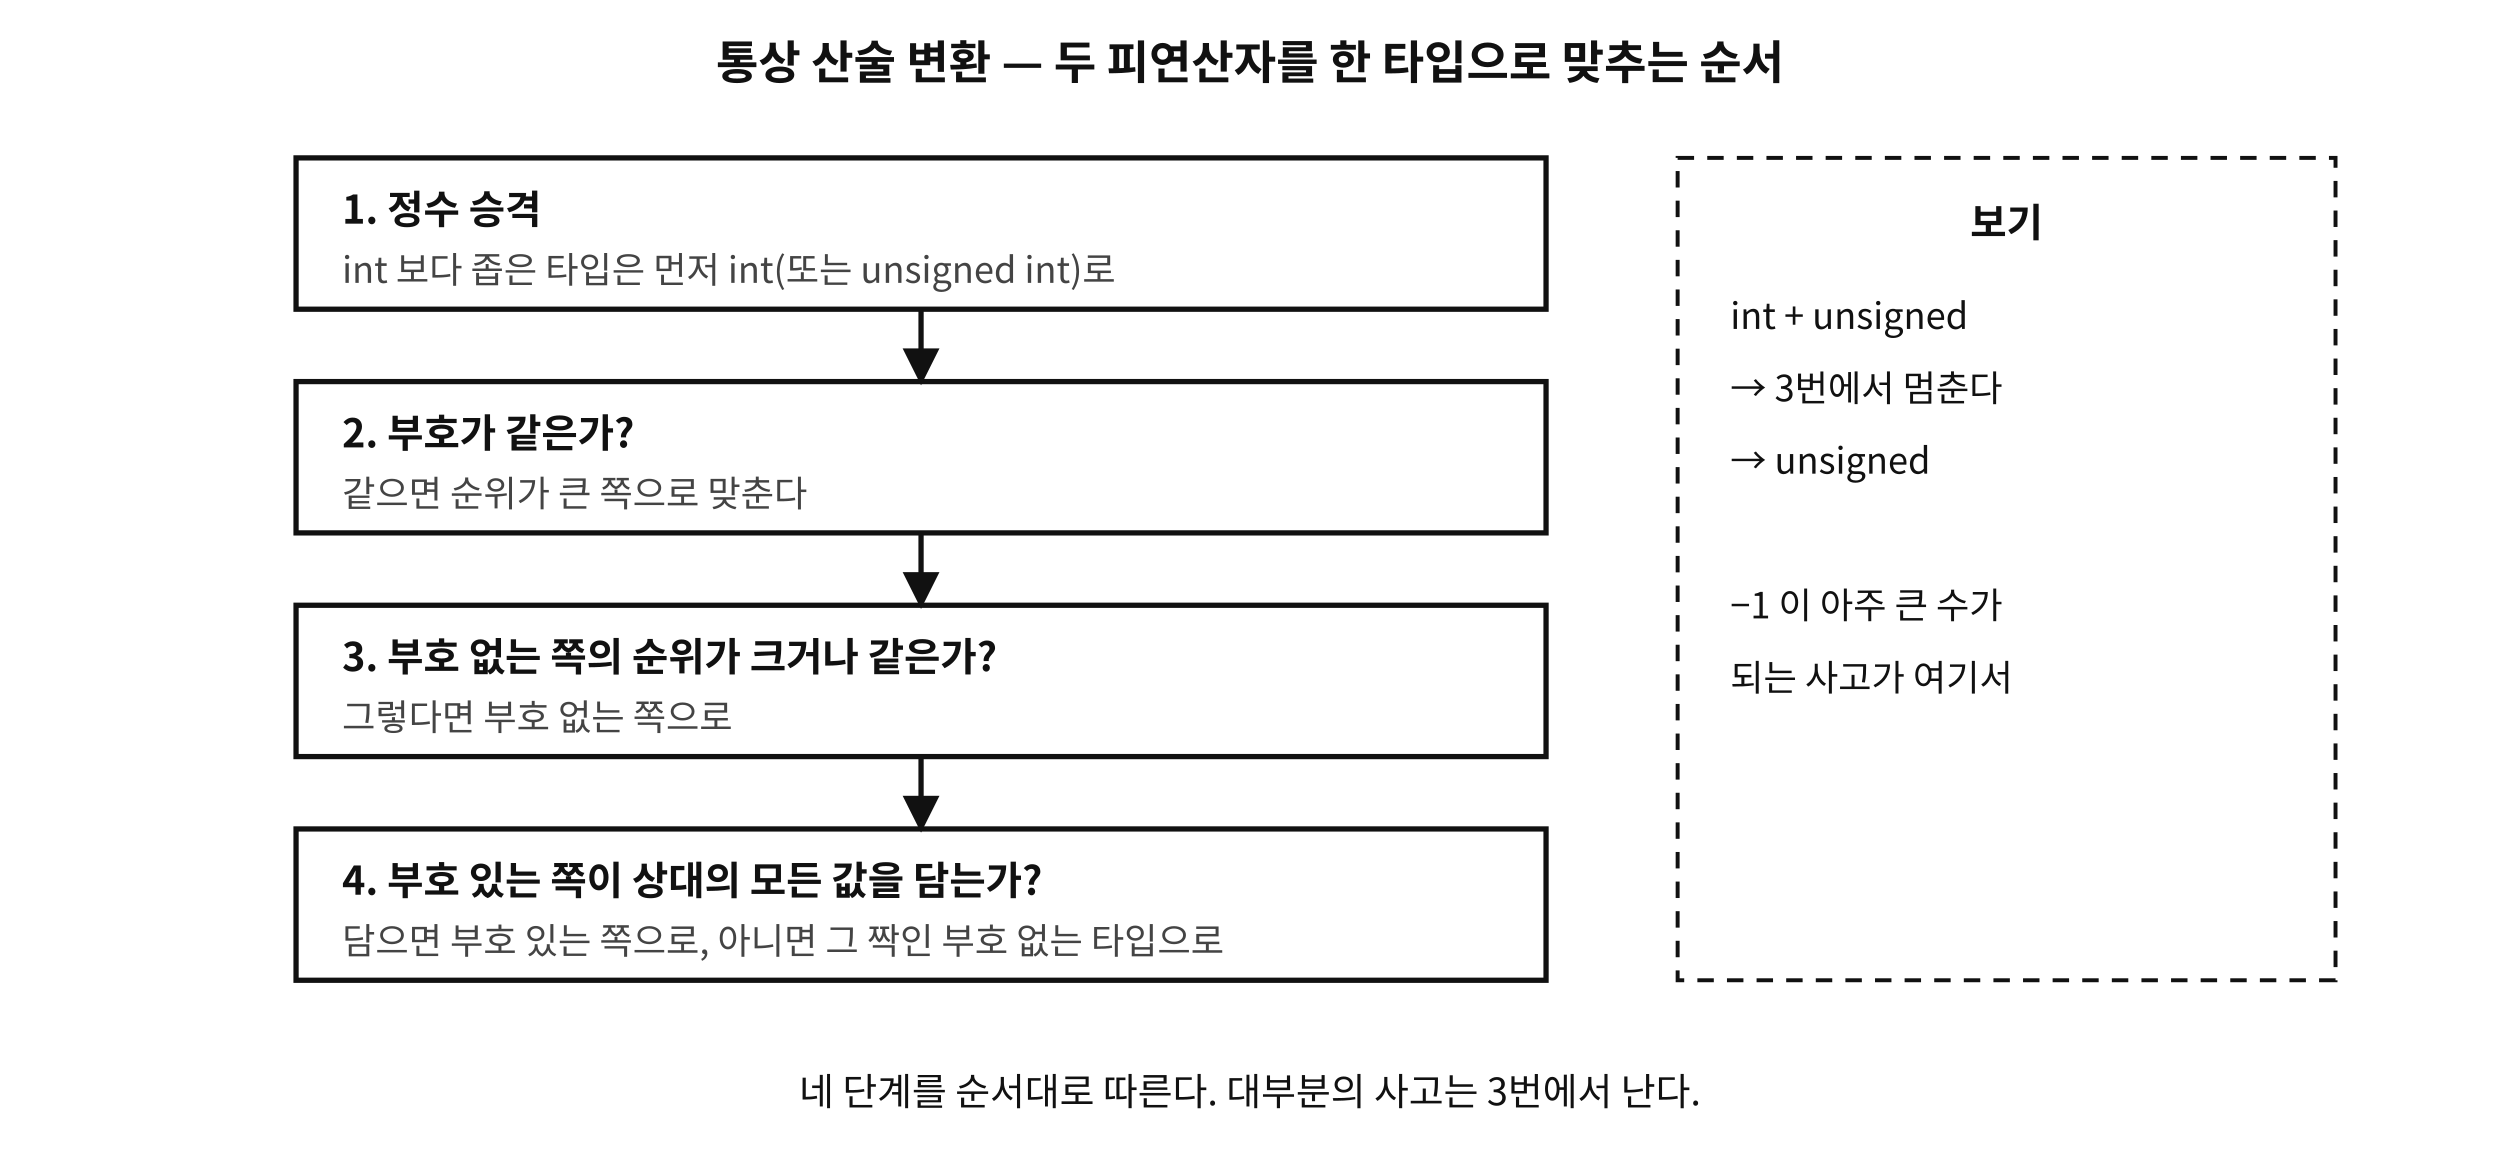
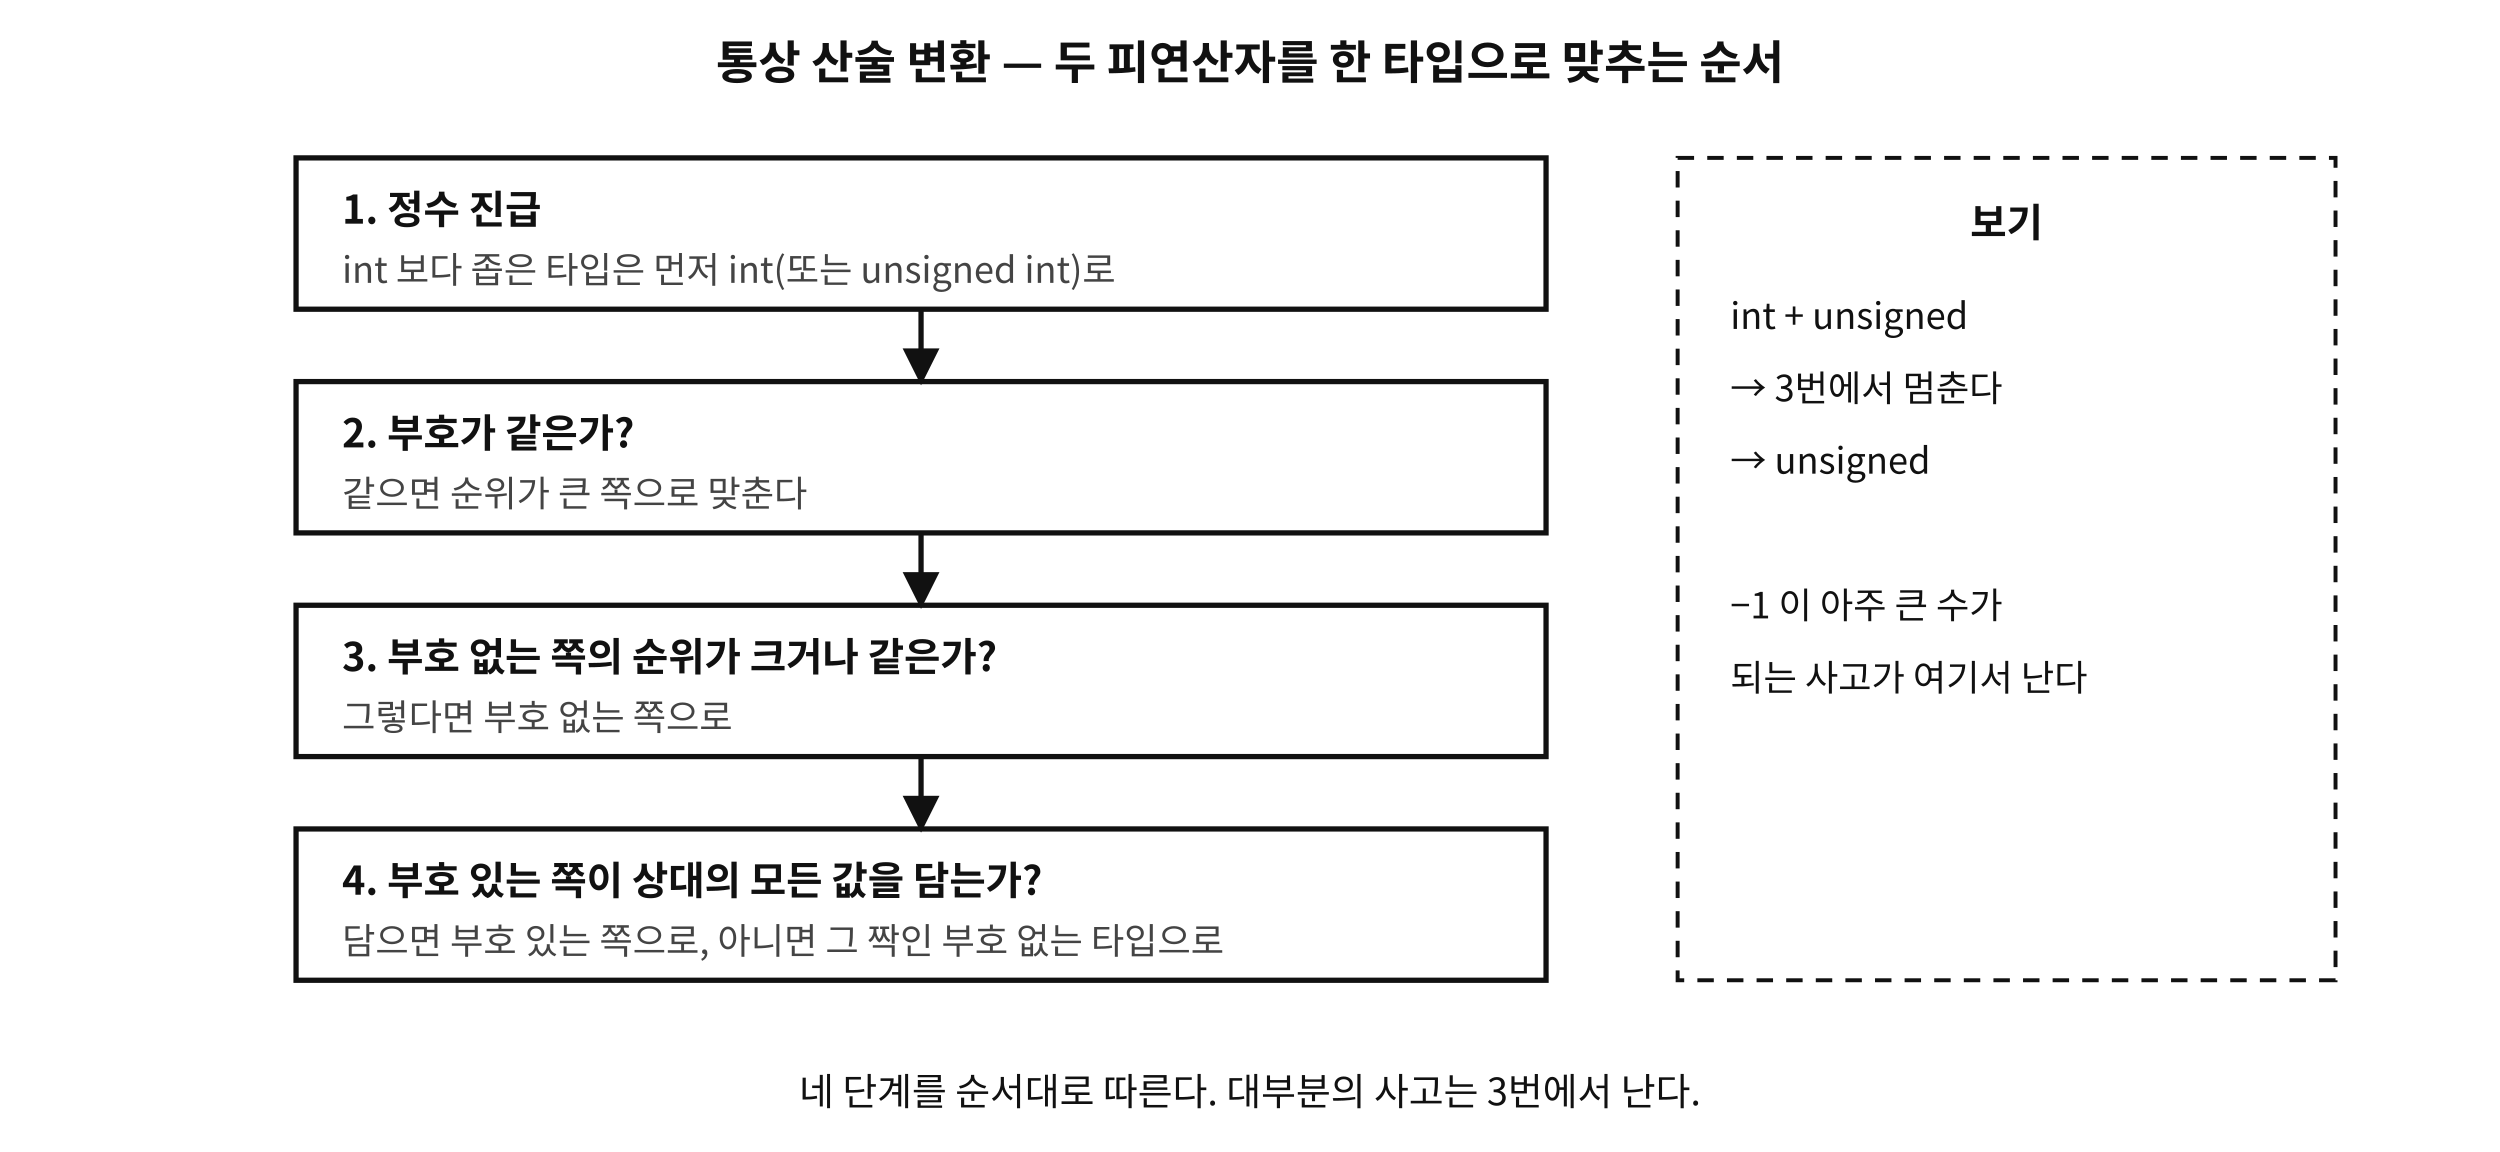
<svg xmlns="http://www.w3.org/2000/svg" viewBox="0 0 760 350" width="760" height="350" font-family="Noto Sans CJK KR, Noto Sans, sans-serif">
  <rect width="760" height="350" fill="none" />
  <defs>
    <marker id="a" viewBox="0 0 10 10" refX="9" refY="5" markerWidth="7" markerHeight="7" orient="auto-start-reverse">
      <path d="M0,0 L10,5 L0,10 z" fill="#111" />
    </marker>
    <pattern id="hatch" width="6" height="6" patternUnits="userSpaceOnUse" patternTransform="rotate(45)">
      <line x1="0" y1="0" x2="0" y2="6" stroke="#111" stroke-width="1" opacity="0.35" />
    </pattern>
  </defs>
  <text x="380.0" y="24" font-size="14" font-weight="bold" text-anchor="middle" fill="#111">통상 산술 변환 — 두 피연산자를 한 타입으로 맞추는 순서</text>
  <rect x="90" y="48" width="380" height="46" fill="none" stroke="#111" stroke-width="1.6" />
-   <text x="104" y="68" font-size="12" font-weight="bold" text-anchor="start" fill="#111">1. 정수 승격</text>
+   <text x="104" y="68" font-size="12" font-weight="bold" text-anchor="start" fill="#111">1. 정수 진급</text>
  <text x="104" y="86" font-size="11" font-weight="normal" text-anchor="start" fill="#444">int 보다 좁은 타입은 먼저 int(또는 unsigned int)로</text>
  <line x1="280.0" y1="94" x2="280.0" y2="116" stroke="#111" stroke-width="1.6" marker-end="url(#a)" />
  <rect x="90" y="116" width="380" height="46" fill="none" stroke="#111" stroke-width="1.6" />
  <text x="104" y="136" font-size="12" font-weight="bold" text-anchor="start" fill="#111">2. 부호가 같은가?</text>
  <text x="104" y="154" font-size="11" font-weight="normal" text-anchor="start" fill="#444">같으면 순위가 큰 쪽으로 맞춘다</text>
  <line x1="280.0" y1="162" x2="280.0" y2="184" stroke="#111" stroke-width="1.6" marker-end="url(#a)" />
  <rect x="90" y="184" width="380" height="46" fill="none" stroke="#111" stroke-width="1.6" />
  <text x="104" y="204" font-size="12" font-weight="bold" text-anchor="start" fill="#111">3. 부호 없는 쪽의 순위가 크거나 같은가?</text>
  <text x="104" y="222" font-size="11" font-weight="normal" text-anchor="start" fill="#444">그렇다면 부호 없는 쪽으로</text>
  <line x1="280.0" y1="230" x2="280.0" y2="252" stroke="#111" stroke-width="1.6" marker-end="url(#a)" />
  <rect x="90" y="252" width="380" height="46" fill="none" stroke="#111" stroke-width="1.6" />
  <text x="104" y="272" font-size="12" font-weight="bold" text-anchor="start" fill="#111">4. 부호 있는 쪽이 상대의 모든 값을 담는가?</text>
  <text x="104" y="290" font-size="11" font-weight="normal" text-anchor="start" fill="#444">담으면 부호 있는 쪽으로, 아니면 그 짝인 부호 없는 타입으로</text>
  <rect x="510" y="48" width="200" height="250" fill="none" stroke="#111" stroke-width="1.2" stroke-dasharray="5 4" />
  <text x="610" y="72" font-size="12" font-weight="bold" text-anchor="middle" fill="#111">보기</text>
  <text x="526" y="100" font-size="11" font-weight="normal" text-anchor="start" fill="#111">int + unsigned</text>
  <text x="526" y="122" font-size="11" font-weight="normal" text-anchor="start" fill="#111">→ 3번에서 멈춘다</text>
  <text x="526" y="144" font-size="11" font-weight="normal" text-anchor="start" fill="#111">→ unsigned</text>
  <text x="526" y="166" font-size="11" font-weight="normal" text-anchor="start" fill="#111" />
  <text x="526" y="188" font-size="11" font-weight="normal" text-anchor="start" fill="#111">−1 이 아주 큰 수가</text>
-   <text x="526" y="210" font-size="11" font-weight="normal" text-anchor="start" fill="#111">되는 사고가 여기서</text>
+   <text x="526" y="210" font-size="11" font-weight="normal" text-anchor="start" fill="#111">되는 사고가 여기서 난다</text>
  <text x="380.0" y="336" font-size="11.5" font-weight="normal" text-anchor="middle" fill="#111">네 단계를 순서대로 따른다. 대부분의 사고는 3번에서 난다.</text>
</svg>
